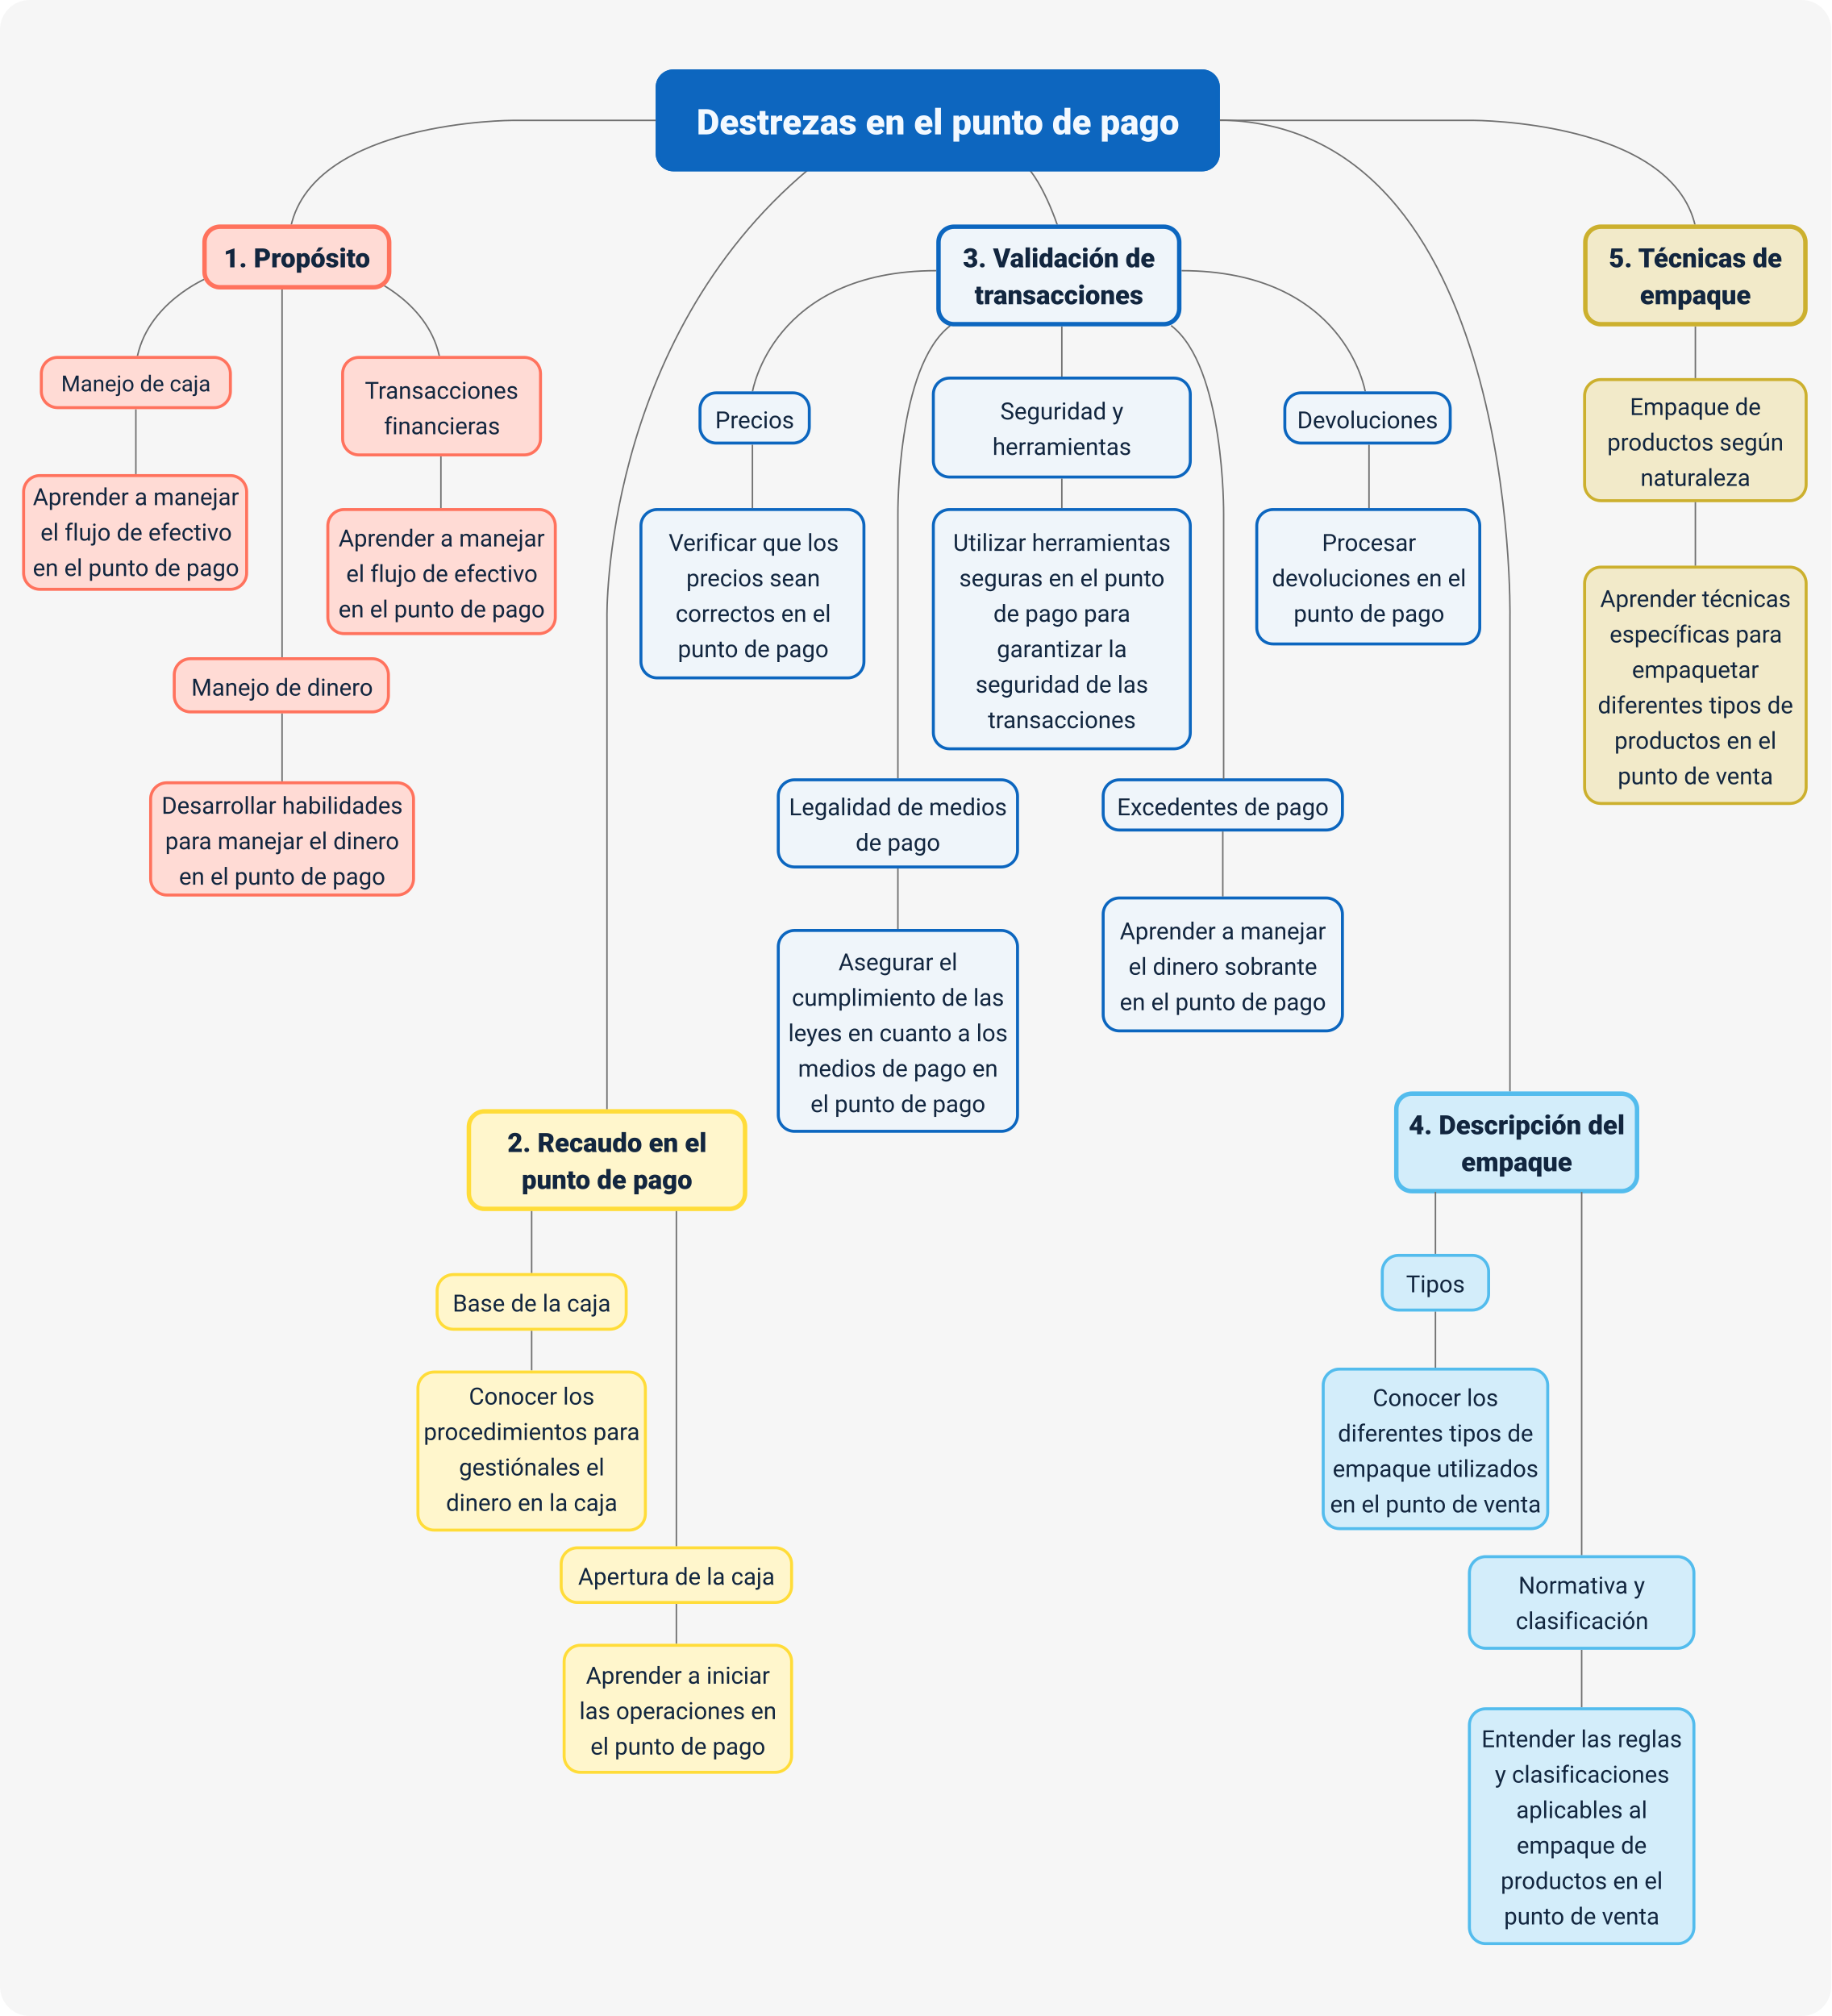
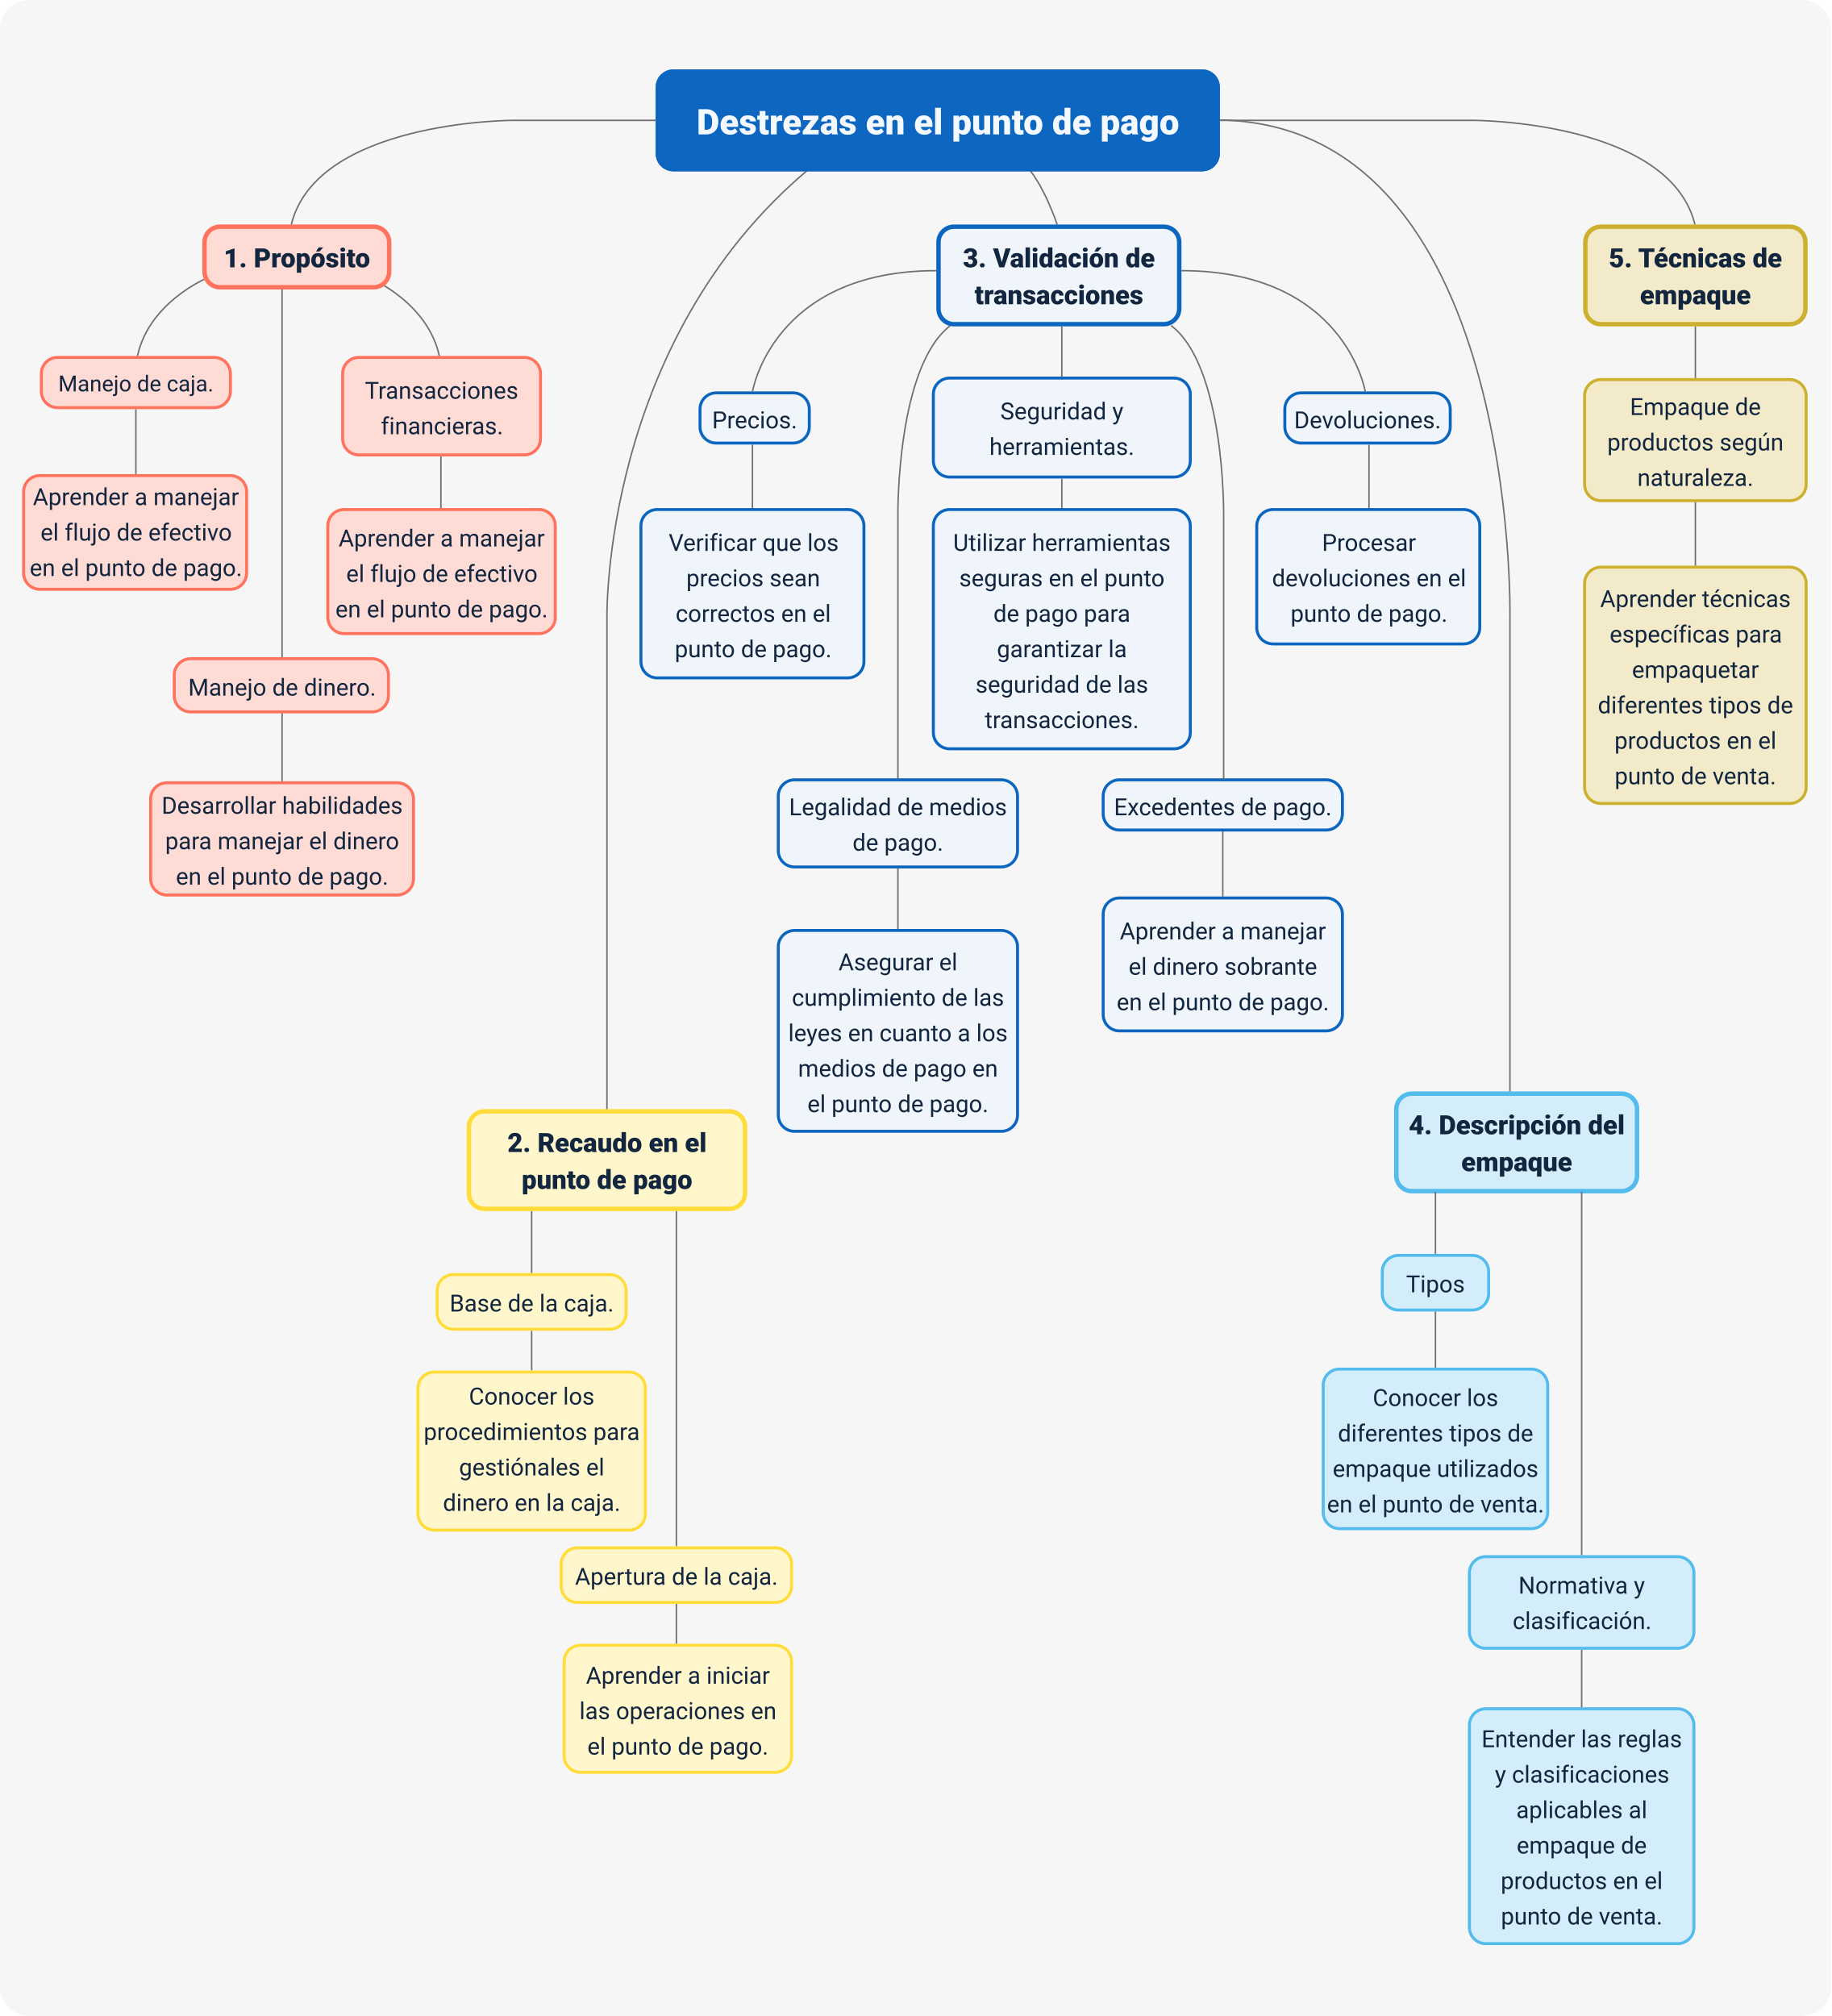
<svg xmlns="http://www.w3.org/2000/svg" width="1240" height="1365" viewBox="0 0 1240 1365">
-   <g id="Grupo_1099532" data-name="Grupo 1099532" transform="translate(-180.333 -442)">
+   <g id="Grupo_1099535" data-name="Grupo 1099535" transform="translate(-180.333 -442)">
    <path id="Trazado_874368" data-name="Trazado 874368" d="M20,0H1220a20,20,0,0,1,20,20V1345a20,20,0,0,1-20,20H20a20,20,0,0,1-20-20V20A20,20,0,0,1,20,0Z" transform="translate(180.333 442)" fill="#f6f6f6" />
    <g id="Grupo_1099182" data-name="Grupo 1099182" transform="translate(15 -10)">
      <g id="Rectángulo_401209" data-name="Rectángulo 401209" transform="translate(796.333 707)" fill="#eff5fa" stroke="#0c66bf" stroke-width="2">
        <rect width="176" height="69" rx="12" stroke="none" />
        <rect x="1" y="1" width="174" height="67" rx="11" fill="none" />
      </g>
      <g id="Rectángulo_401215" data-name="Rectángulo 401215" transform="translate(911.333 979)" fill="#eff5fa" stroke="#0c66bf" stroke-width="2">
        <rect width="164" height="36" rx="12" stroke="none" />
        <rect x="1" y="1" width="162" height="34" rx="11" fill="none" />
      </g>
      <g id="Rectángulo_401218" data-name="Rectángulo 401218" transform="translate(911.333 1059)" fill="#eff5fa" stroke="#0c66bf" stroke-width="2">
        <rect width="164" height="92" rx="12" stroke="none" />
        <rect x="1" y="1" width="162" height="90" rx="11" fill="none" />
      </g>
      <g id="Rectángulo_401217" data-name="Rectángulo 401217" transform="translate(691.333 1081)" fill="#eff5fa" stroke="#0c66bf" stroke-width="2">
        <rect width="164" height="138" rx="12" stroke="none" />
        <rect x="1" y="1" width="162" height="136" rx="11" fill="none" />
      </g>
      <g id="Rectángulo_401210" data-name="Rectángulo 401210" transform="translate(796.333 796)" fill="#eff5fa" stroke="#0c66bf" stroke-width="2">
        <rect width="176" height="164" rx="12" stroke="none" />
        <rect x="1" y="1" width="174" height="162" rx="11" fill="none" />
      </g>
      <g id="Rectángulo_401212" data-name="Rectángulo 401212" transform="translate(598.333 796)" fill="#eff5fa" stroke="#0c66bf" stroke-width="2">
        <rect width="153" height="116" rx="12" stroke="none" />
        <rect x="1" y="1" width="151" height="114" rx="11" fill="none" />
      </g>
      <g id="Rectángulo_401214" data-name="Rectángulo 401214" transform="translate(1015.333 796)" fill="#eff5fa" stroke="#0c66bf" stroke-width="2">
        <rect width="153" height="93" rx="12" stroke="none" />
        <rect x="1" y="1" width="151" height="91" rx="11" fill="none" />
      </g>
      <g id="Rectángulo_401204" data-name="Rectángulo 401204" transform="translate(481.333 1203)" fill="#fff6cc" stroke="#ffdc39" stroke-width="3">
        <rect width="190" height="69" rx="12" stroke="none" />
        <rect x="1.5" y="1.5" width="187" height="66" rx="10.5" fill="none" />
      </g>
      <g id="Rectángulo_401226" data-name="Rectángulo 401226" transform="translate(1237.333 835)" fill="#f2eac9" stroke="#ccb02e" stroke-width="2">
        <rect width="152" height="162" rx="12" stroke="none" />
        <rect x="1" y="1" width="150" height="160" rx="11" fill="none" />
      </g>
      <g id="Rectángulo_401227" data-name="Rectángulo 401227" transform="translate(1237.333 708)" fill="#f2eac9" stroke="#ccb02e" stroke-width="2">
        <rect width="152" height="84" rx="12" stroke="none" />
        <rect x="1" y="1" width="150" height="82" rx="11" fill="none" />
      </g>
      <text id="_2._Recaudo_en_el_punto_de_pago" data-name="2. Recaudo en el punto de pago" transform="translate(576.333 1232)" fill="#12263f" font-size="18" font-family="Roboto-Black, Roboto" font-weight="800">
        <tspan x="-67.421" y="0">2. Recaudo en el</tspan>
        <tspan x="-57.749" y="25">punto de pago</tspan>
      </text>
      <g id="Rectángulo_401176" data-name="Rectángulo 401176" transform="translate(180.333 773)" fill="#ffdbd5" stroke="#ff725d" stroke-width="2">
        <rect width="153" height="79" rx="12" stroke="none" />
        <rect x="1" y="1" width="151" height="77" rx="11" fill="none" />
      </g>
      <g id="Rectángulo_401177" data-name="Rectángulo 401177" transform="translate(386.333 796)" fill="#ffdbd5" stroke="#ff725d" stroke-width="2">
        <rect width="156" height="86" rx="12" stroke="none" />
        <rect x="1" y="1" width="154" height="84" rx="11" fill="none" />
      </g>
      <g id="Rectángulo_401174" data-name="Rectángulo 401174" transform="translate(266.333 981)" fill="#ffdbd5" stroke="#ff725d" stroke-width="2">
        <rect width="180" height="78" rx="12" stroke="none" />
        <rect x="1" y="1" width="178" height="76" rx="11" fill="none" />
      </g>
-       <text id="Aprender_a_manejar_el_flujo_de_efectivo_en_el_punto_de_pago" data-name="Aprender a manejar el flujo de efectivo en el punto de pago" transform="translate(257.333 794)" fill="#12263f" font-size="16" font-family="Roboto-Regular, Roboto">
+       <text id="Aprender_a_manejar_el_flujo_de_efectivo_en_el_punto_de_pago." data-name="Aprender a manejar el flujo de efectivo en el punto de pago." transform="translate(257.333 794)" fill="#12263f" font-size="16" font-family="Roboto-Regular, Roboto">
        <tspan x="-69.746" y="0">Aprender a manejar</tspan>
        <tspan x="-64.578" y="24">el flujo de efectivo</tspan>
-         <tspan x="-69.805" y="48">en el punto de pago</tspan>
-       </text>
-       <text id="Aprender_a_manejar_el_flujo_de_efectivo_en_el_punto_de_pago-2" data-name="Aprender a manejar el flujo de efectivo en el punto de pago" transform="translate(464.333 822)" fill="#12263f" font-size="16" font-family="Roboto-Regular, Roboto">
+         <tspan x="-71.91" y="48">en el punto de pago.</tspan>
+       </text>
+       <text id="Aprender_a_manejar_el_flujo_de_efectivo_en_el_punto_de_pago.-2" data-name="Aprender a manejar el flujo de efectivo en el punto de pago." transform="translate(464.333 822)" fill="#12263f" font-size="16" font-family="Roboto-Regular, Roboto">
        <tspan x="-69.746" y="0">Aprender a manejar</tspan>
        <tspan x="-64.578" y="24">el flujo de efectivo</tspan>
-         <tspan x="-69.805" y="48">en el punto de pago</tspan>
-       </text>
-       <text id="Desarrollar_habilidades_para_manejar_el_dinero_en_el_punto_de_pago" data-name="Desarrollar habilidades para manejar el dinero en el punto de pago" transform="translate(356.333 1003)" fill="#12263f" font-size="16" font-family="Roboto-Regular, Roboto">
+         <tspan x="-71.91" y="48">en el punto de pago.</tspan>
+       </text>
+       <text id="Desarrollar_habilidades_para_manejar_el_dinero_en_el_punto_de_pago." data-name="Desarrollar habilidades para manejar el dinero en el punto de pago." transform="translate(356.333 1003)" fill="#12263f" font-size="16" font-family="Roboto-Regular, Roboto">
        <tspan x="-81.59" y="0">Desarrollar habilidades</tspan>
        <tspan x="-79.145" y="24">para manejar el dinero</tspan>
-         <tspan x="-69.805" y="48">en el punto de pago</tspan>
-       </text>
-       <text id="Seguridad_y_herramientas" data-name="Seguridad y herramientas" transform="translate(884.333 736)" fill="#12263f" font-size="16" font-family="Roboto-Regular, Roboto">
+         <tspan x="-71.91" y="48">en el punto de pago.</tspan>
+       </text>
+       <text id="Seguridad_y_herramientas." data-name="Seguridad y herramientas." transform="translate(884.333 736)" fill="#12263f" font-size="16" font-family="Roboto-Regular, Roboto">
        <tspan x="-41.672" y="0">Seguridad y</tspan>
-         <tspan x="-46.949" y="24">herramientas</tspan>
-       </text>
-       <text id="Excedentes_de_pago" data-name="Excedentes de pago" transform="translate(993.333 1004)" fill="#12263f" font-size="16" font-family="Roboto-Regular, Roboto">
-         <tspan x="-71.602" y="0">Excedentes de pago</tspan>
-       </text>
-       <text id="Aprender_a_manejar_el_dinero_sobrante_en_el_punto_de_pago" data-name="Aprender a manejar el dinero sobrante en el punto de pago" transform="translate(993.333 1088)" fill="#12263f" font-size="16" font-family="Roboto-Regular, Roboto">
+         <tspan x="-49.055" y="24">herramientas.</tspan>
+       </text>
+       <text id="Excedentes_de_pago." data-name="Excedentes de pago." transform="translate(993.333 1004)" fill="#12263f" font-size="16" font-family="Roboto-Regular, Roboto">
+         <tspan x="-73.707" y="0">Excedentes de pago.</tspan>
+       </text>
+       <text id="Aprender_a_manejar_el_dinero_sobrante_en_el_punto_de_pago." data-name="Aprender a manejar el dinero sobrante en el punto de pago." transform="translate(993.333 1088)" fill="#12263f" font-size="16" font-family="Roboto-Regular, Roboto">
        <tspan x="-69.746" y="0">Aprender a manejar</tspan>
        <tspan x="-63.781" y="24">el dinero sobrante</tspan>
-         <tspan x="-69.805" y="48">en el punto de pago</tspan>
-       </text>
-       <text id="Asegurar_el_cumplimiento_de_las_leyes_en_cuanto_a_los_medios_de_pago_en_el_punto_de_pago" data-name="Asegurar el cumplimiento de las leyes en cuanto a los medios de pago en el punto de pago" transform="translate(773.333 1109)" fill="#12263f" font-size="16" font-family="Roboto-Regular, Roboto">
+         <tspan x="-71.91" y="48">en el punto de pago.</tspan>
+       </text>
+       <text id="Asegurar_el_cumplimiento_de_las_leyes_en_cuanto_a_los_medios_de_pago_en_el_punto_de_pago." data-name="Asegurar el cumplimiento de las leyes en cuanto a los medios de pago en el punto de pago." transform="translate(773.333 1109)" fill="#12263f" font-size="16" font-family="Roboto-Regular, Roboto">
        <tspan x="-40.25" y="0">Asegurar el</tspan>
        <tspan x="-71.813" y="24">cumplimiento de las</tspan>
        <tspan x="-74.242" y="48">leyes en cuanto a los</tspan>
        <tspan x="-67.625" y="72">medios de pago en</tspan>
-         <tspan x="-59.172" y="96">el punto de pago</tspan>
-       </text>
-       <text id="Utilizar_herramientas_seguras_en_el_punto_de_pago_para_garantizar_la_seguridad_de_las_transacciones" data-name="Utilizar herramientas seguras en el punto de pago para garantizar la seguridad de las transacciones" transform="translate(884.333 825)" fill="#12263f" font-size="16" font-family="Roboto-Regular, Roboto">
+         <tspan x="-61.277" y="96">el punto de pago.</tspan>
+       </text>
+       <text id="Utilizar_herramientas_seguras_en_el_punto_de_pago_para_garantizar_la_seguridad_de_las_transacciones." data-name="Utilizar herramientas seguras en el punto de pago para garantizar la seguridad de las transacciones." transform="translate(884.333 825)" fill="#12263f" font-size="16" font-family="Roboto-Regular, Roboto">
        <tspan x="-73.578" y="0">Utilizar herramientas</tspan>
        <tspan x="-69.473" y="24">seguras en el punto</tspan>
        <tspan x="-46.344" y="48">de pago para</tspan>
        <tspan x="-44.008" y="72">garantizar la</tspan>
        <tspan x="-58.414" y="96">seguridad de las</tspan>
-         <tspan x="-50.063" y="120">transacciones</tspan>
-       </text>
-       <text id="Verificar_que_los_precios_sean_correctos_en_el_punto_de_pago" data-name="Verificar que los precios sean correctos en el punto de pago" transform="translate(675.333 825)" fill="#12263f" font-size="16" font-family="Roboto-Regular, Roboto">
+         <tspan x="-52.168" y="120">transacciones.</tspan>
+       </text>
+       <text id="Verificar_que_los_precios_sean_correctos_en_el_punto_de_pago." data-name="Verificar que los precios sean correctos en el punto de pago." transform="translate(675.333 825)" fill="#12263f" font-size="16" font-family="Roboto-Regular, Roboto">
        <tspan x="-57.266" y="0">Verificar que los</tspan>
        <tspan x="-45.285" y="24">precios sean</tspan>
        <tspan x="-52.531" y="48">correctos en el</tspan>
-         <tspan x="-51.012" y="72">punto de pago</tspan>
-       </text>
-       <text id="Procesar_devoluciones_en_el_punto_de_pago" data-name="Procesar devoluciones en el punto de pago" transform="translate(1092.333 825)" fill="#12263f" font-size="16" font-family="Roboto-Regular, Roboto">
+         <tspan x="-53.117" y="72">punto de pago.</tspan>
+       </text>
+       <text id="Procesar_devoluciones_en_el_punto_de_pago." data-name="Procesar devoluciones en el punto de pago." transform="translate(1092.333 825)" fill="#12263f" font-size="16" font-family="Roboto-Regular, Roboto">
        <tspan x="-31.848" y="0">Procesar</tspan>
        <tspan x="-65.691" y="24">devoluciones en el</tspan>
-         <tspan x="-51.012" y="48">punto de pago</tspan>
-       </text>
-       <text id="Aprender_técnicas_específicas_para_empaquetar_diferentes_tipos_de_productos_en_el_punto_de_venta" data-name="Aprender técnicas específicas para empaquetar diferentes tipos de productos en el punto de venta" transform="translate(1313.333 863)" fill="#12263f" font-size="16" font-family="Roboto-Regular, Roboto">
+         <tspan x="-53.117" y="48">punto de pago.</tspan>
+       </text>
+       <text id="Aprender_técnicas_específicas_para_empaquetar_diferentes_tipos_de_productos_en_el_punto_de_venta." data-name="Aprender técnicas específicas para empaquetar diferentes tipos de productos en el punto de venta." transform="translate(1313.333 863)" fill="#12263f" font-size="16" font-family="Roboto-Regular, Roboto">
        <tspan x="-64.488" y="0">Aprender técnicas</tspan>
        <tspan x="-58.07" y="24">específicas para</tspan>
        <tspan x="-42.957" y="48">empaquetar</tspan>
        <tspan x="-66.078" y="72">diferentes tipos de</tspan>
        <tspan x="-54.805" y="96">productos en el</tspan>
-         <tspan x="-52.563" y="120">punto de venta</tspan>
-       </text>
-       <text id="Empaque_de_productos_según_naturaleza" data-name="Empaque de productos según naturaleza" transform="translate(1313.333 733)" fill="#12263f" font-size="16" font-family="Roboto-Regular, Roboto">
+         <tspan x="-54.668" y="120">punto de venta.</tspan>
+       </text>
+       <text id="Empaque_de_productos_según_naturaleza." data-name="Empaque de productos según naturaleza." transform="translate(1313.333 733)" fill="#12263f" font-size="16" font-family="Roboto-Regular, Roboto">
        <tspan x="-44.324" y="0">Empaque de</tspan>
        <tspan x="-59.668" y="24">productos según</tspan>
-         <tspan x="-37.188" y="48">naturaleza</tspan>
+         <tspan x="-39.293" y="48">naturaleza.</tspan>
      </text>
      <path id="Trazado_873415" data-name="Trazado 873415" d="M-12403-8948v333" transform="translate(12759.333 9595.999)" fill="none" stroke="#707070" stroke-width="1" />
      <path id="Trazado_873420" data-name="Trazado 873420" d="M-12403-8615v-333s-3.45-186.458,136.9-303.664" transform="translate(12979.333 9817.999)" fill="none" stroke="#707070" stroke-width="1" />
      <path id="Trazado_873421" data-name="Trazado 873421" d="M-12266.113-8615v-333s6.171-336.748-199.432-336.748" transform="translate(13453.891 9817.999)" fill="none" stroke="#707070" stroke-width="1" />
      <path id="Trazado_873417" data-name="Trazado 873417" d="M-12403-8948v44" transform="translate(12660.333 9676.999)" fill="none" stroke="#707070" stroke-width="1" />
      <path id="Trazado_873419" data-name="Trazado 873419" d="M-12403-8948v35" transform="translate(12866.881 9708.999)" fill="none" stroke="#707070" stroke-width="1" />
      <path id="Trazado_873422" data-name="Trazado 873422" d="M-12403-8948v43" transform="translate(13077.833 9700.999)" fill="none" stroke="#707070" stroke-width="1" />
      <path id="Trazado_873423" data-name="Trazado 873423" d="M-12403-8948v20" transform="translate(13287.333 9723.999)" fill="none" stroke="#707070" stroke-width="1" />
      <path id="Trazado_873424" data-name="Trazado 873424" d="M-12403-8948v34" transform="translate(13287.333 9620.999)" fill="none" stroke="#707070" stroke-width="1" />
      <path id="Trazado_873425" data-name="Trazado 873425" d="M-12403-8948v41" transform="translate(13176.333 9988)" fill="none" stroke="#707070" stroke-width="1" />
      <path id="Trazado_873437" data-name="Trazado 873437" d="M-12403-8948v108" transform="translate(12928.333 10220)" fill="none" stroke="#707070" stroke-width="1" />
      <path id="Trazado_873438" data-name="Trazado 873438" d="M-12403-8948v294.477" transform="translate(13026.333 10220)" fill="none" stroke="#707070" stroke-width="1" />
      <path id="Trazado_873426" data-name="Trazado 873426" d="M-12403-8948v44" transform="translate(13396.333 9963)" fill="none" stroke="#707070" stroke-width="1" />
      <path id="Trazado_873427" data-name="Trazado 873427" d="M-12403-8948v43" transform="translate(13495.333 9701.001)" fill="none" stroke="#707070" stroke-width="1" />
      <path id="Trazado_873435" data-name="Trazado 873435" d="M-12403-8948v35" transform="translate(13716.333 9621.001)" fill="none" stroke="#707070" stroke-width="1" />
      <path id="Trazado_873436" data-name="Trazado 873436" d="M-12403-8948v43" transform="translate(13716.333 9740.001)" fill="none" stroke="#707070" stroke-width="1" />
      <g id="Rectángulo_401168" data-name="Rectángulo 401168" transform="translate(282.333 897)" fill="#ffdbd5" stroke="#ff725d" stroke-width="2">
        <rect width="147" height="38" rx="12" stroke="none" />
        <rect x="1" y="1" width="145" height="36" rx="11" fill="none" />
      </g>
-       <text id="Manejo_de_dinero" data-name="Manejo de dinero" transform="translate(356.333 923)" fill="#12263f" font-size="16" font-family="Roboto-Regular, Roboto">
-         <tspan x="-61.469" y="0">Manejo de dinero</tspan>
+       <text id="Manejo_de_dinero." data-name="Manejo de dinero." transform="translate(356.333 923)" fill="#12263f" font-size="16" font-family="Roboto-Regular, Roboto">
+         <tspan x="-63.574" y="0">Manejo de dinero.</tspan>
      </text>
      <path id="Trazado_873416" data-name="Trazado 873416" d="M-12453.452-8955.892s-41.793,17.025-48.109,56.251" transform="translate(12759.333 9596)" fill="none" stroke="#707070" stroke-width="1" />
      <path id="Trazado_873418" data-name="Trazado 873418" d="M-12501.562-8955.892s41.793,17.025,48.109,56.251" transform="translate(12916.895 9596)" fill="none" stroke="#707070" stroke-width="1" />
      <g id="Rectángulo_401169" data-name="Rectángulo 401169" transform="translate(192.333 693)" fill="#ffdbd5" stroke="#ff725d" stroke-width="2">
        <rect width="130" height="36" rx="12" stroke="none" />
        <rect x="1" y="1" width="128" height="34" rx="11" fill="none" />
      </g>
-       <text id="Manejo_de_caja" data-name="Manejo de caja" transform="translate(257.333 717)" fill="#12263f" font-size="15" font-family="Roboto-Regular, Roboto">
-         <tspan x="-50.599" y="0">Manejo de caja</tspan>
+       <text id="Manejo_de_caja." data-name="Manejo de caja." transform="translate(257.333 717)" fill="#12263f" font-size="15" font-family="Roboto-Regular, Roboto">
+         <tspan x="-52.573" y="0">Manejo de caja.</tspan>
      </text>
      <g id="Rectángulo_401175" data-name="Rectángulo 401175" transform="translate(396.333 693)" fill="#ffdbd5" stroke="#ff725d" stroke-width="2">
        <rect width="136" height="68" rx="12" stroke="none" />
        <rect x="1" y="1" width="134" height="66" rx="11" fill="none" />
      </g>
-       <text id="Transacciones_financieras" data-name="Transacciones financieras" transform="translate(464.333 722)" fill="#12263f" font-size="16" font-family="Roboto-Regular, Roboto">
+       <text id="Transacciones_financieras." data-name="Transacciones financieras." transform="translate(464.333 722)" fill="#12263f" font-size="16" font-family="Roboto-Regular, Roboto">
        <tspan x="-51.93" y="0">Transacciones</tspan>
-         <tspan x="-39.004" y="24">financieras</tspan>
+         <tspan x="-41.109" y="24">financieras.</tspan>
      </text>
      <path id="Trazado_873428" data-name="Trazado 873428" d="M-11986-8616.414v-179.638s-.875-99.867,35.563-127.508" transform="translate(12759.333 9596)" fill="none" stroke="#707070" stroke-width="1" />
      <path id="Trazado_873429" data-name="Trazado 873429" d="M-11950.437-8616.414v-179.638s.875-99.867-35.563-127.508" transform="translate(12944.334 9596)" fill="none" stroke="#707070" stroke-width="1" />
      <g id="Rectángulo_401216" data-name="Rectángulo 401216" transform="translate(691.333 979)" fill="#eff5fa" stroke="#0c66bf" stroke-width="2">
        <rect width="164" height="61" rx="12" stroke="none" />
        <rect x="1" y="1" width="162" height="59" rx="11" fill="none" />
      </g>
-       <text id="Legalidad_de_medios_de_pago" data-name="Legalidad de medios de pago" transform="translate(773.333 1004)" fill="#12263f" font-size="16" font-family="Roboto-Regular, Roboto">
+       <text id="Legalidad_de_medios_de_pago." data-name="Legalidad de medios de pago." transform="translate(773.333 1004)" fill="#12263f" font-size="16" font-family="Roboto-Regular, Roboto">
        <tspan x="-73.742" y="0">Legalidad de medios</tspan>
-         <tspan x="-28.621" y="24">de pago</tspan>
+         <tspan x="-30.727" y="24">de pago.</tspan>
      </text>
      <path id="Trazado_873430" data-name="Trazado 873430" d="M-12084-8878.424s13.369-82.071,124.5-82.071" transform="translate(12758.833 9595.753)" fill="none" stroke="#707070" stroke-width="1" />
      <path id="Trazado_873431" data-name="Trazado 873431" d="M-11959.5-8878.424s-13.369-82.071-124.5-82.071" transform="translate(13049.333 9595.753)" fill="none" stroke="#707070" stroke-width="1" />
      <g id="Rectángulo_401211" data-name="Rectángulo 401211" transform="translate(638.333 717)" fill="#eff5fa" stroke="#0c66bf" stroke-width="2">
        <rect width="76" height="36" rx="12" stroke="none" />
        <rect x="1" y="1" width="74" height="34" rx="11" fill="none" />
      </g>
      <g id="Rectángulo_401213" data-name="Rectángulo 401213" transform="translate(1034.333 717)" fill="#eff5fa" stroke="#0c66bf" stroke-width="2">
        <rect width="114" height="36" rx="12" stroke="none" />
        <rect x="1" y="1" width="112" height="34" rx="11" fill="none" />
      </g>
-       <text id="Precios" transform="translate(676.333 742)" fill="#12263f" font-size="16" font-family="Roboto-Regular, Roboto">
-         <tspan x="-26.734" y="0">Precios</tspan>
-       </text>
-       <text id="Devoluciones" transform="translate(1091.333 742)" fill="#12263f" font-size="16" font-family="Roboto-Regular, Roboto">
-         <tspan x="-47.633" y="0">Devoluciones</tspan>
+       <text id="Precios." transform="translate(676.333 742)" fill="#12263f" font-size="16" font-family="Roboto-Regular, Roboto">
+         <tspan x="-28.84" y="0">Precios.</tspan>
+       </text>
+       <text id="Devoluciones." transform="translate(1091.333 742)" fill="#12263f" font-size="16" font-family="Roboto-Regular, Roboto">
+         <tspan x="-49.738" y="0">Devoluciones.</tspan>
      </text>
      <path id="Trazado_873432" data-name="Trazado 873432" d="M-11896.449-9028s9.438,10.071,19.309,38.376" transform="translate(12758.75 9594.842)" fill="none" stroke="#707070" stroke-width="1" />
      <g id="Rectángulo_401171" data-name="Rectángulo 401171" transform="translate(799.333 604)" fill="#eff5fa" stroke="#0c66bf" stroke-width="3">
        <rect width="166" height="69" rx="12" stroke="none" />
        <rect x="1.5" y="1.5" width="163" height="66" rx="10.5" fill="none" />
      </g>
      <text id="_3._Validación_de_transacciones" data-name="3. Validación de transacciones" transform="translate(882.333 633)" fill="#12263f" font-size="18" font-family="Roboto-Black, Roboto" font-weight="800">
        <tspan x="-64.964" y="0">3. Validación de</tspan>
        <tspan x="-57.072" y="25">transacciones</tspan>
      </text>
      <g id="Grupo_1099181" data-name="Grupo 1099181" transform="translate(4 -514)">
        <g id="Rectángulo_401225" data-name="Rectángulo 401225" transform="translate(605.333 1013)" fill="#0d66bf" stroke="#0c66bf" stroke-width="3">
          <rect width="382" height="69" rx="12" stroke="none" />
          <rect x="1.5" y="1.5" width="379" height="66" rx="10.5" fill="none" />
        </g>
        <text id="Destrezas_en_el_punto_de_pago" data-name="Destrezas en el punto de pago" transform="translate(796.333 1057)" fill="#f3f9ff" font-size="24" font-family="Roboto-Black, Roboto" font-weight="800">
          <tspan x="-163.313" y="0">Destrezas en el punto de pago</tspan>
        </text>
      </g>
      <path id="Trazado_873433" data-name="Trazado 873433" d="M-12144.6-9062.5h-96.752s-134.274.116-150.285,71.784" transform="translate(12753.934 9596)" fill="none" stroke="#707070" stroke-width="1" />
      <path id="Trazado_873434" data-name="Trazado 873434" d="M-12466.637-9062.5h171.752s134.274.116,150.285,71.784" transform="translate(13457.933 9596)" fill="none" stroke="#707070" stroke-width="1" />
      <g id="Rectángulo_401167" data-name="Rectángulo 401167" transform="translate(302.333 604)" fill="#ffdbd5" stroke="#ff725d" stroke-width="3">
        <rect width="128" height="44" rx="12" stroke="none" />
        <rect x="1.5" y="1.5" width="125" height="41" rx="10.5" fill="none" />
      </g>
      <text id="_1._Propósito" data-name="1. Propósito" transform="translate(366.333 633)" fill="#12263f" font-size="18" font-family="Roboto-Black, Roboto" font-weight="800">
        <tspan x="-49.553" y="0">1. Propósito</tspan>
      </text>
      <g id="Rectángulo_401224" data-name="Rectángulo 401224" transform="translate(1237.333 604)" fill="#f2eac9" stroke="#ccb02e" stroke-width="3">
        <rect width="152" height="69" rx="12" stroke="none" />
        <rect x="1.5" y="1.5" width="149" height="66" rx="10.5" fill="none" />
      </g>
      <text id="_5._Técnicas_de_empaque" data-name="5. Técnicas de empaque" transform="translate(1313.333 633)" fill="#12263f" font-size="18" font-family="Roboto-Black, Roboto" font-weight="800">
        <tspan x="-58.583" y="0">5. Técnicas de</tspan>
        <tspan x="-37.529" y="25">empaque</tspan>
      </text>
      <g id="Rectángulo_401207" data-name="Rectángulo 401207" transform="translate(544.333 1499)" fill="#fff6cc" stroke="#ffdc39" stroke-width="2">
        <rect width="158" height="39" rx="12" stroke="none" />
        <rect x="1" y="1" width="156" height="37" rx="11" fill="none" />
      </g>
      <g id="Rectángulo_401208" data-name="Rectángulo 401208" transform="translate(546.333 1565)" fill="#fff6cc" stroke="#ffdc39" stroke-width="2">
        <rect width="156" height="88" rx="12" stroke="none" />
        <rect x="1" y="1" width="154" height="86" rx="11" fill="none" />
      </g>
-       <text id="Apertura_de_la_caja" data-name="Apertura de la caja" transform="translate(623.333 1525)" fill="#12263f" font-size="16" font-family="Roboto-Regular, Roboto">
-         <tspan x="-66.559" y="0">Apertura de la caja</tspan>
-       </text>
-       <text id="Aprender_a_iniciar_las_operaciones_en_el_punto_de_pago" data-name="Aprender a iniciar las operaciones en el punto de pago" transform="translate(624.333 1592)" fill="#12263f" font-size="16" font-family="Roboto-Regular, Roboto">
+       <text id="Apertura_de_la_caja." data-name="Apertura de la caja." transform="translate(623.333 1525)" fill="#12263f" font-size="16" font-family="Roboto-Regular, Roboto">
+         <tspan x="-68.664" y="0">Apertura de la caja.</tspan>
+       </text>
+       <text id="Aprender_a_iniciar_las_operaciones_en_el_punto_de_pago." data-name="Aprender a iniciar las operaciones en el punto de pago." transform="translate(624.333 1592)" fill="#12263f" font-size="16" font-family="Roboto-Regular, Roboto">
        <tspan x="-62.246" y="0">Aprender a iniciar</tspan>
        <tspan x="-66.691" y="24">las operaciones en</tspan>
-         <tspan x="-59.172" y="48">el punto de pago</tspan>
+         <tspan x="-61.277" y="48">el punto de pago.</tspan>
      </text>
      <g id="Rectángulo_401205" data-name="Rectángulo 401205" transform="translate(460.333 1314)" fill="#fff6cc" stroke="#ffdc39" stroke-width="2">
        <rect width="130" height="39" rx="12" stroke="none" />
        <rect x="1" y="1" width="128" height="37" rx="11" fill="none" />
      </g>
      <g id="Rectángulo_401206" data-name="Rectángulo 401206" transform="translate(447.333 1380)" fill="#fff6cc" stroke="#ffdc39" stroke-width="2">
        <rect width="156" height="109" rx="12" stroke="none" />
        <rect x="1" y="1" width="154" height="107" rx="11" fill="none" />
      </g>
-       <text id="Base_de_la_caja" data-name="Base de la caja" transform="translate(525.333 1340)" fill="#12263f" font-size="16" font-family="Roboto-Regular, Roboto">
-         <tspan x="-53.48" y="0">Base de la caja</tspan>
-       </text>
-       <text id="Conocer_los_procedimientos_para_gestiónales_el_dinero_en_la_caja" data-name="Conocer los procedimientos para gestiónales el dinero en la caja" transform="translate(525.333 1403)" fill="#12263f" font-size="16" font-family="Roboto-Regular, Roboto">
+       <text id="Base_de_la_caja." data-name="Base de la caja." transform="translate(525.333 1340)" fill="#12263f" font-size="16" font-family="Roboto-Regular, Roboto">
+         <tspan x="-55.586" y="0">Base de la caja.</tspan>
+       </text>
+       <text id="Conocer_los_procedimientos_para_gestiónales_el_dinero_en_la_caja." data-name="Conocer los procedimientos para gestiónales el dinero en la caja." transform="translate(525.333 1403)" fill="#12263f" font-size="16" font-family="Roboto-Regular, Roboto">
        <tspan x="-42.488" y="0">Conocer los</tspan>
        <tspan x="-73.109" y="24">procedimientos para</tspan>
        <tspan x="-49.199" y="48">gestiónales el</tspan>
-         <tspan x="-57.984" y="72">dinero en la caja</tspan>
+         <tspan x="-60.09" y="72">dinero en la caja.</tspan>
      </text>
      <g id="Rectángulo_401219" data-name="Rectángulo 401219" transform="translate(1109.333 1191)" fill="#d3edfa" stroke="#53bced" stroke-width="3">
        <rect width="166" height="69" rx="12" stroke="none" />
        <rect x="1.5" y="1.5" width="163" height="66" rx="10.5" fill="none" />
      </g>
      <text id="_4._Descripción_del_empaque" data-name="4. Descripción del empaque" transform="translate(1192.333 1220)" fill="#12263f" font-size="18" font-family="Roboto-Black, Roboto" font-weight="800">
        <tspan x="-73.085" y="0">4. Descripción del</tspan>
        <tspan x="-37.529" y="25">empaque</tspan>
      </text>
      <path id="Trazado_873439" data-name="Trazado 873439" d="M-12403-8948v144.272" transform="translate(13540.333 10207)" fill="none" stroke="#707070" stroke-width="1" />
      <path id="Trazado_873440" data-name="Trazado 873440" d="M-12403-8948v369.07" transform="translate(13639.333 10207)" fill="none" stroke="#707070" stroke-width="1" />
      <g id="Rectángulo_401220" data-name="Rectángulo 401220" transform="translate(1100.333 1301)" fill="#d3edfa" stroke="#53bced" stroke-width="2">
        <rect width="74" height="39" rx="12" stroke="none" />
        <rect x="1" y="1" width="72" height="37" rx="11" fill="none" />
      </g>
      <g id="Rectángulo_401221" data-name="Rectángulo 401221" transform="translate(1060.333 1378)" fill="#d3edfa" stroke="#53bced" stroke-width="2">
        <rect width="154" height="110" rx="12" stroke="none" />
        <rect x="1" y="1" width="152" height="108" rx="11" fill="none" />
      </g>
      <text id="Tipos" transform="translate(1137.333 1327)" fill="#12263f" font-size="16" font-family="Roboto-Regular, Roboto">
        <tspan x="-19.891" y="0">Tipos</tspan>
      </text>
-       <text id="Conocer_los_diferentes_tipos_de_empaque_utilizados_en_el_punto_de_venta" data-name="Conocer los diferentes tipos de empaque utilizados en el punto de venta" transform="translate(1137.333 1404)" fill="#12263f" font-size="16" font-family="Roboto-Regular, Roboto">
+       <text id="Conocer_los_diferentes_tipos_de_empaque_utilizados_en_el_punto_de_venta." data-name="Conocer los diferentes tipos de empaque utilizados en el punto de venta." transform="translate(1137.333 1404)" fill="#12263f" font-size="16" font-family="Roboto-Regular, Roboto">
        <tspan x="-42.488" y="0">Conocer los</tspan>
        <tspan x="-66.078" y="24">diferentes tipos de</tspan>
        <tspan x="-69.629" y="48">empaque utilizados</tspan>
-         <tspan x="-71.355" y="72">en el punto de venta</tspan>
+         <tspan x="-73.461" y="72">en el punto de venta.</tspan>
      </text>
      <g id="Rectángulo_401222" data-name="Rectángulo 401222" transform="translate(1159.333 1505)" fill="#d3edfa" stroke="#53bced" stroke-width="2">
        <rect width="154" height="64" rx="12" stroke="none" />
        <rect x="1" y="1" width="152" height="62" rx="11" fill="none" />
      </g>
      <g id="Rectángulo_401223" data-name="Rectángulo 401223" transform="translate(1159.333 1608)" fill="#d3edfa" stroke="#53bced" stroke-width="2">
        <rect width="154" height="161" rx="12" stroke="none" />
        <rect x="1" y="1" width="152" height="159" rx="11" fill="none" />
      </g>
-       <text id="Normativa_y_clasificación" data-name="Normativa y clasificación" transform="translate(1236.333 1531)" fill="#12263f" font-size="16" font-family="Roboto-Regular, Roboto">
+       <text id="Normativa_y_clasificación." data-name="Normativa y clasificación." transform="translate(1236.333 1531)" fill="#12263f" font-size="16" font-family="Roboto-Regular, Roboto">
        <tspan x="-42.824" y="0">Normativa y</tspan>
-         <tspan x="-44.621" y="24">clasificación</tspan>
-       </text>
-       <text id="Entender_las_reglas_y_clasificaciones_aplicables_al_empaque_de_productos_en_el_punto_de_venta" data-name="Entender las reglas y clasificaciones aplicables al empaque de productos en el punto de venta" transform="translate(1236.333 1635)" fill="#12263f" font-size="16" font-family="Roboto-Regular, Roboto">
+         <tspan x="-46.727" y="24">clasificación.</tspan>
+       </text>
+       <text id="Entender_las_reglas_y_clasificaciones_aplicables_al_empaque_de_productos_en_el_punto_de_venta." data-name="Entender las reglas y clasificaciones aplicables al empaque de productos en el punto de venta." transform="translate(1236.333 1635)" fill="#12263f" font-size="16" font-family="Roboto-Regular, Roboto">
        <tspan x="-67.84" y="0">Entender las reglas</tspan>
        <tspan x="-58.75" y="24">y clasificaciones</tspan>
        <tspan x="-44.328" y="48">aplicables al</tspan>
        <tspan x="-44.016" y="72">empaque de</tspan>
        <tspan x="-54.805" y="96">productos en el</tspan>
-         <tspan x="-52.563" y="120">punto de venta</tspan>
+         <tspan x="-54.668" y="120">punto de venta.</tspan>
      </text>
    </g>
  </g>
</svg>
